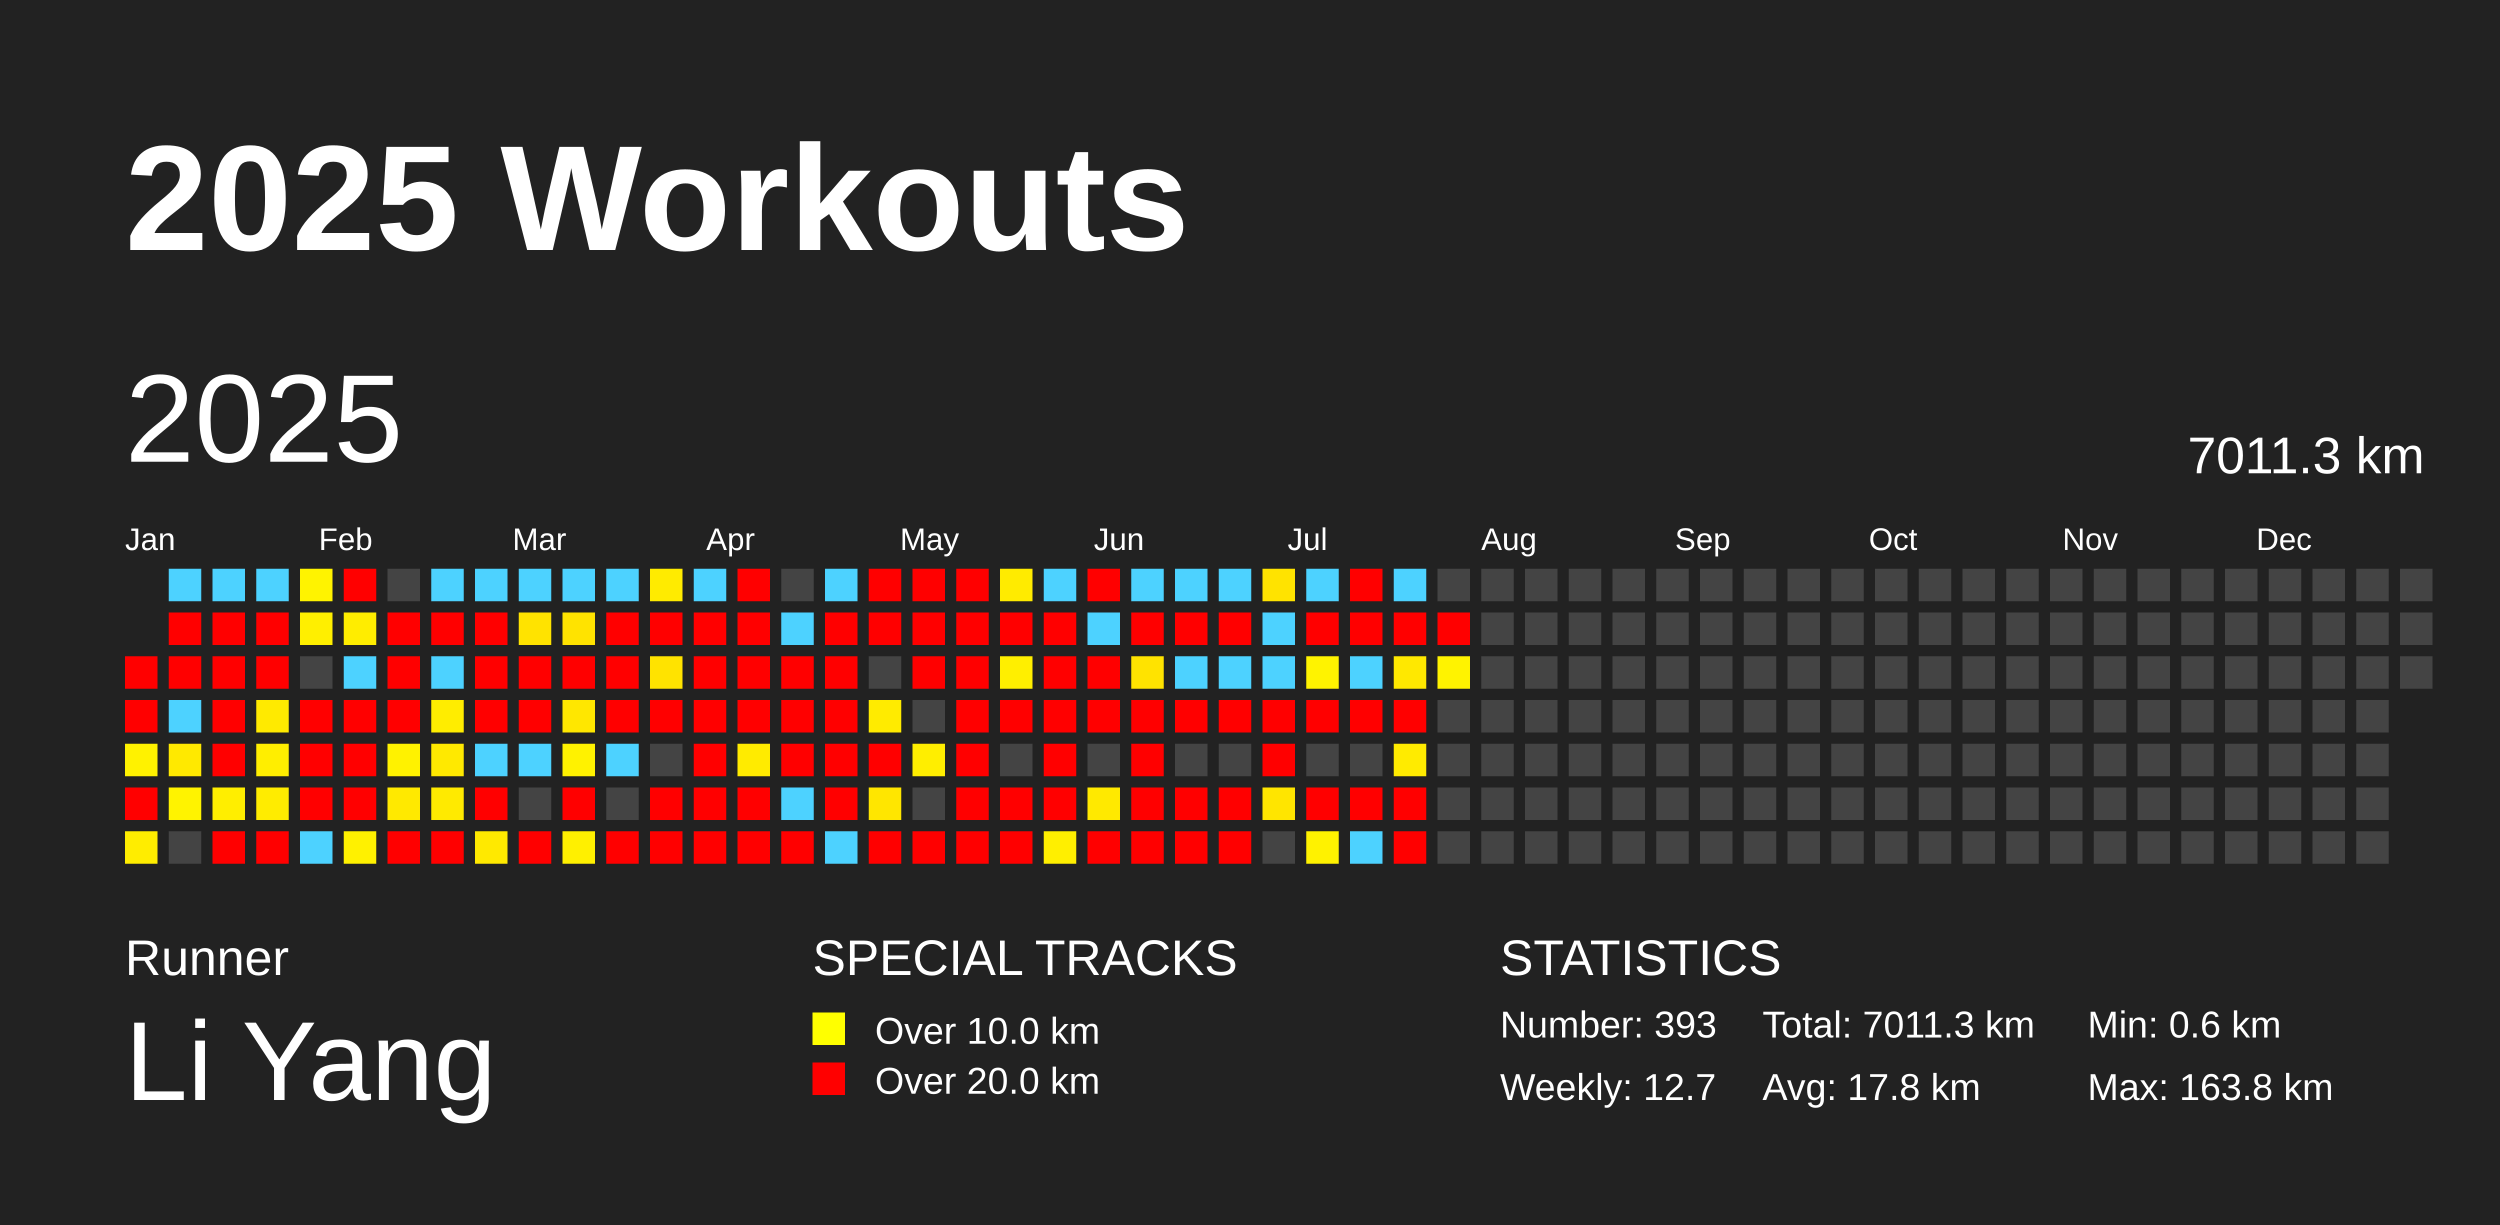
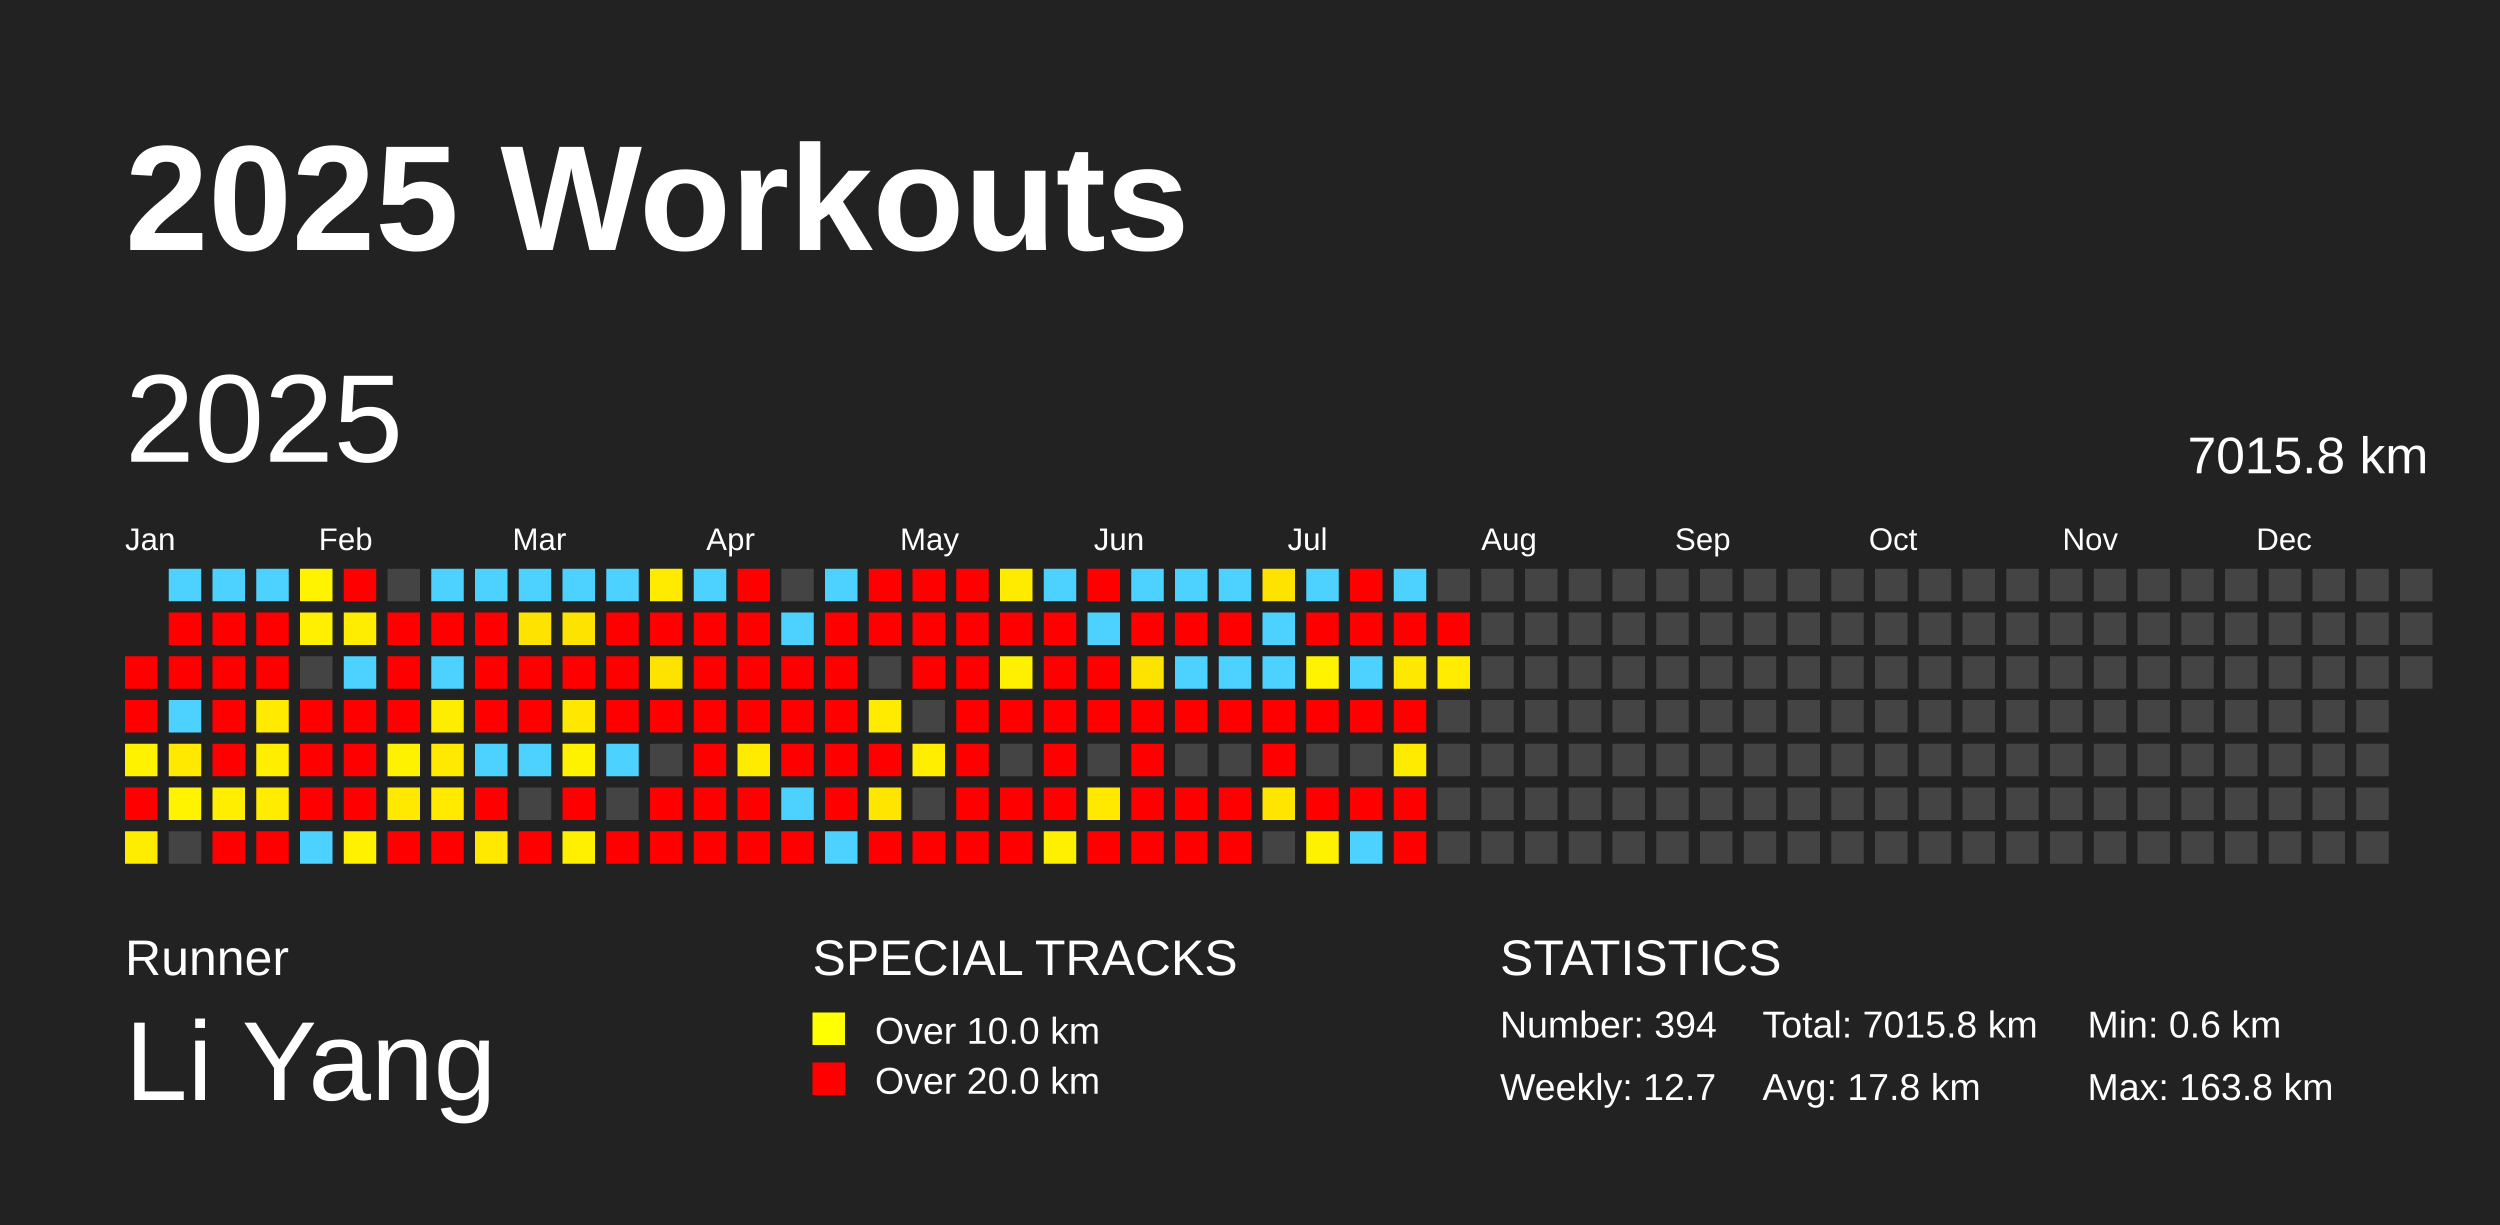
<svg xmlns="http://www.w3.org/2000/svg" baseProfile="full" height="98mm" version="1.1" viewBox="0,0,200,98" width="200mm">
  <defs />
  <rect fill="#222222" height="98" width="200" x="0" y="0" />
  <text fill="#FFFFFF" style="font-size:12px; font-family:Arial; font-weight:bold;" x="10" y="20">2025 Workouts</text>
  <text fill="#FFFFFF" style="font-size:4px; font-family:Arial" x="10" y="78">Runner</text>
  <text fill="#FFFFFF" style="font-size:9px; font-family:Arial" x="10" y="88">Li Yang</text>
  <text fill="#FFFFFF" style="font-size:4px; font-family:Arial" x="65" y="78">SPECIAL TRACKS</text>
  <rect fill="yellow" height="2.6" width="2.6" x="65" y="81" />
  <text fill="#FFFFFF" style="font-size:3px; font-family:Arial" x="70" y="83.5">Over 10.0 km</text>
  <rect fill="red" height="2.6" width="2.6" x="65" y="85" />
  <text fill="#FFFFFF" style="font-size:3px; font-family:Arial" x="70" y="87.5">Over 20.0 km</text>
  <text fill="#FFFFFF" style="font-size:4px; font-family:Arial" x="120" y="78">STATISTICS</text>
-   <text fill="#FFFFFF" style="font-size:3px; font-family:Arial" x="120" y="83">Number: 393</text>
+   <text fill="#FFFFFF" style="font-size:3px; font-family:Arial" x="120" y="83">Number: 394</text>
  <text fill="#FFFFFF" style="font-size:3px; font-family:Arial" x="120" y="88">Weekly: 12.7</text>
-   <text fill="#FFFFFF" style="font-size:3px; font-family:Arial" x="141" y="83">Total: 7011.3 km</text>
+   <text fill="#FFFFFF" style="font-size:3px; font-family:Arial" x="141" y="83">Total: 7015.8 km</text>
  <text fill="#FFFFFF" style="font-size:3px; font-family:Arial" x="141" y="88">Avg: 17.8 km</text>
  <text fill="#FFFFFF" style="font-size:3px; font-family:Arial" x="167" y="83">Min: 0.6 km</text>
  <text fill="#FFFFFF" style="font-size:3px; font-family:Arial" x="167" y="88">Max: 163.8 km</text>
  <text dominant-baseline="hanging" fill="#FFFFFF" style="font-size:10.0px; font-family:Arial;" x="10" y="30">2025</text>
-   <text dominant-baseline="hanging" fill="#FFFFFF" style="font-size:4.125px; font-family:Arial;" x="175" y="35">7011.3 km</text>
+   <text dominant-baseline="hanging" fill="#FFFFFF" style="font-size:4.125px; font-family:Arial;" x="175" y="35">7015.8 km</text>
  <text fill="#FFFFFF" style="font-size:2.5px; font-family:Arial" x="10.0" y="44">Jan</text>
  <text fill="#FFFFFF" style="font-size:2.5px; font-family:Arial" x="25.5" y="44">Feb</text>
  <text fill="#FFFFFF" style="font-size:2.5px; font-family:Arial" x="41.0" y="44">Mar</text>
  <text fill="#FFFFFF" style="font-size:2.5px; font-family:Arial" x="56.5" y="44">Apr</text>
  <text fill="#FFFFFF" style="font-size:2.5px; font-family:Arial" x="72.0" y="44">May</text>
  <text fill="#FFFFFF" style="font-size:2.5px; font-family:Arial" x="87.5" y="44">Jun</text>
  <text fill="#FFFFFF" style="font-size:2.5px; font-family:Arial" x="103.0" y="44">Jul</text>
  <text fill="#FFFFFF" style="font-size:2.5px; font-family:Arial" x="118.5" y="44">Aug</text>
  <text fill="#FFFFFF" style="font-size:2.5px; font-family:Arial" x="134.0" y="44">Sep</text>
  <text fill="#FFFFFF" style="font-size:2.5px; font-family:Arial" x="149.5" y="44">Oct</text>
  <text fill="#FFFFFF" style="font-size:2.5px; font-family:Arial" x="165.0" y="44">Nov</text>
  <text fill="#FFFFFF" style="font-size:2.5px; font-family:Arial" x="180.5" y="44">Dec</text>
  <rect fill="red" height="2.6" width="2.6" x="10.0" y="52.5" />
  <rect fill="red" height="2.6" width="2.6" x="10.0" y="56.0" />
  <rect fill="#fff200" height="2.6" width="2.6" x="10.0" y="59.5" />
  <rect fill="red" height="2.6" width="2.6" x="10.0" y="63.0" />
  <rect fill="#ffed00" height="2.6" width="2.6" x="10.0" y="66.5" />
  <rect fill="#4dd2ff" height="2.6" width="2.6" x="13.5" y="45.5" />
  <rect fill="red" height="2.6" width="2.6" x="13.5" y="49.0" />
  <rect fill="red" height="2.6" width="2.6" x="13.5" y="52.5" />
  <rect fill="#4dd2ff" height="2.6" width="2.6" x="13.5" y="56.0" />
  <rect fill="#ffe900" height="2.6" width="2.6" x="13.5" y="59.5" />
  <rect fill="#fff300" height="2.6" width="2.6" x="13.5" y="63.0" />
  <rect fill="#444444" height="2.6" width="2.6" x="13.5" y="66.5" />
  <rect fill="#4dd2ff" height="2.6" width="2.6" x="17.0" y="45.5" />
  <rect fill="red" height="2.6" width="2.6" x="17.0" y="49.0" />
  <rect fill="red" height="2.6" width="2.6" x="17.0" y="52.5" />
  <rect fill="red" height="2.6" width="2.6" x="17.0" y="56.0" />
  <rect fill="red" height="2.6" width="2.6" x="17.0" y="59.5" />
  <rect fill="#ffee00" height="2.6" width="2.6" x="17.0" y="63.0" />
  <rect fill="red" height="2.6" width="2.6" x="17.0" y="66.5" />
  <rect fill="#4dd2ff" height="2.6" width="2.6" x="20.5" y="45.5" />
  <rect fill="red" height="2.6" width="2.6" x="20.5" y="49.0" />
  <rect fill="red" height="2.6" width="2.6" x="20.5" y="52.5" />
  <rect fill="#ffea00" height="2.6" width="2.6" x="20.5" y="56.0" />
  <rect fill="#ffee00" height="2.6" width="2.6" x="20.5" y="59.5" />
  <rect fill="#ffec00" height="2.6" width="2.6" x="20.5" y="63.0" />
  <rect fill="red" height="2.6" width="2.6" x="20.5" y="66.5" />
  <rect fill="#fff300" height="2.6" width="2.6" x="24.0" y="45.5" />
  <rect fill="#ffef00" height="2.6" width="2.6" x="24.0" y="49.0" />
  <rect fill="#444444" height="2.6" width="2.6" x="24.0" y="52.5" />
  <rect fill="red" height="2.6" width="2.6" x="24.0" y="56.0" />
  <rect fill="red" height="2.6" width="2.6" x="24.0" y="59.5" />
  <rect fill="red" height="2.6" width="2.6" x="24.0" y="63.0" />
  <rect fill="#4dd2ff" height="2.6" width="2.6" x="24.0" y="66.5" />
  <rect fill="red" height="2.6" width="2.6" x="27.5" y="45.5" />
  <rect fill="#ffed00" height="2.6" width="2.6" x="27.5" y="49.0" />
  <rect fill="#4dd2ff" height="2.6" width="2.6" x="27.5" y="52.5" />
  <rect fill="red" height="2.6" width="2.6" x="27.5" y="56.0" />
  <rect fill="red" height="2.6" width="2.6" x="27.5" y="59.5" />
  <rect fill="red" height="2.6" width="2.6" x="27.5" y="63.0" />
  <rect fill="#fff100" height="2.6" width="2.6" x="27.5" y="66.5" />
  <rect fill="#444444" height="2.6" width="2.6" x="31.0" y="45.5" />
  <rect fill="red" height="2.6" width="2.6" x="31.0" y="49.0" />
  <rect fill="red" height="2.6" width="2.6" x="31.0" y="52.5" />
  <rect fill="red" height="2.6" width="2.6" x="31.0" y="56.0" />
  <rect fill="#fff200" height="2.6" width="2.6" x="31.0" y="59.5" />
  <rect fill="#ffe900" height="2.6" width="2.6" x="31.0" y="63.0" />
  <rect fill="red" height="2.6" width="2.6" x="31.0" y="66.5" />
  <rect fill="#4dd2ff" height="2.6" width="2.6" x="34.5" y="45.5" />
  <rect fill="red" height="2.6" width="2.6" x="34.5" y="49.0" />
  <rect fill="#4dd2ff" height="2.6" width="2.6" x="34.5" y="52.5" />
  <rect fill="#ffed00" height="2.6" width="2.6" x="34.5" y="56.0" />
  <rect fill="#ffe900" height="2.6" width="2.6" x="34.5" y="59.5" />
  <rect fill="#ffea00" height="2.6" width="2.6" x="34.5" y="63.0" />
  <rect fill="red" height="2.6" width="2.6" x="34.5" y="66.5" />
  <rect fill="#4dd2ff" height="2.6" width="2.6" x="38.0" y="45.5" />
  <rect fill="red" height="2.6" width="2.6" x="38.0" y="49.0" />
  <rect fill="red" height="2.6" width="2.6" x="38.0" y="52.5" />
  <rect fill="red" height="2.6" width="2.6" x="38.0" y="56.0" />
  <rect fill="#4dd2ff" height="2.6" width="2.6" x="38.0" y="59.5" />
  <rect fill="red" height="2.6" width="2.6" x="38.0" y="63.0" />
  <rect fill="#ffe900" height="2.6" width="2.6" x="38.0" y="66.5" />
  <rect fill="#4dd2ff" height="2.6" width="2.6" x="41.5" y="45.5" />
  <rect fill="#ffe300" height="2.6" width="2.6" x="41.5" y="49.0" />
  <rect fill="red" height="2.6" width="2.6" x="41.5" y="52.5" />
  <rect fill="red" height="2.6" width="2.6" x="41.5" y="56.0" />
  <rect fill="#4dd2ff" height="2.6" width="2.6" x="41.5" y="59.5" />
  <rect fill="#444444" height="2.6" width="2.6" x="41.5" y="63.0" />
  <rect fill="red" height="2.6" width="2.6" x="41.5" y="66.5" />
  <rect fill="#4dd2ff" height="2.6" width="2.6" x="45.0" y="45.5" />
  <rect fill="#ffe300" height="2.6" width="2.6" x="45.0" y="49.0" />
  <rect fill="red" height="2.6" width="2.6" x="45.0" y="52.5" />
  <rect fill="#ffe700" height="2.6" width="2.6" x="45.0" y="56.0" />
  <rect fill="#fff200" height="2.6" width="2.6" x="45.0" y="59.5" />
  <rect fill="red" height="2.6" width="2.6" x="45.0" y="63.0" />
  <rect fill="#fff000" height="2.6" width="2.6" x="45.0" y="66.5" />
  <rect fill="#4dd2ff" height="2.6" width="2.6" x="48.5" y="45.5" />
  <rect fill="red" height="2.6" width="2.6" x="48.5" y="49.0" />
  <rect fill="red" height="2.6" width="2.6" x="48.5" y="52.5" />
  <rect fill="red" height="2.6" width="2.6" x="48.5" y="56.0" />
  <rect fill="#4dd2ff" height="2.6" width="2.6" x="48.5" y="59.5" />
  <rect fill="#444444" height="2.6" width="2.6" x="48.5" y="63.0" />
  <rect fill="red" height="2.6" width="2.6" x="48.5" y="66.5" />
  <rect fill="#ffeb00" height="2.6" width="2.6" x="52.0" y="45.5" />
  <rect fill="red" height="2.6" width="2.6" x="52.0" y="49.0" />
  <rect fill="#ffe300" height="2.6" width="2.6" x="52.0" y="52.5" />
  <rect fill="red" height="2.6" width="2.6" x="52.0" y="56.0" />
  <rect fill="#444444" height="2.6" width="2.6" x="52.0" y="59.5" />
  <rect fill="red" height="2.6" width="2.6" x="52.0" y="63.0" />
  <rect fill="red" height="2.6" width="2.6" x="52.0" y="66.5" />
  <rect fill="#4dd2ff" height="2.6" width="2.6" x="55.5" y="45.5" />
  <rect fill="red" height="2.6" width="2.6" x="55.5" y="49.0" />
  <rect fill="red" height="2.6" width="2.6" x="55.5" y="52.5" />
  <rect fill="red" height="2.6" width="2.6" x="55.5" y="56.0" />
  <rect fill="red" height="2.6" width="2.6" x="55.5" y="59.5" />
  <rect fill="red" height="2.6" width="2.6" x="55.5" y="63.0" />
  <rect fill="red" height="2.6" width="2.6" x="55.5" y="66.5" />
  <rect fill="red" height="2.6" width="2.6" x="59.0" y="45.5" />
  <rect fill="red" height="2.6" width="2.6" x="59.0" y="49.0" />
  <rect fill="red" height="2.6" width="2.6" x="59.0" y="52.5" />
  <rect fill="red" height="2.6" width="2.6" x="59.0" y="56.0" />
  <rect fill="#ffeb00" height="2.6" width="2.6" x="59.0" y="59.5" />
  <rect fill="red" height="2.6" width="2.6" x="59.0" y="63.0" />
  <rect fill="red" height="2.6" width="2.6" x="59.0" y="66.5" />
  <rect fill="#444444" height="2.6" width="2.6" x="62.5" y="45.5" />
  <rect fill="#4dd2ff" height="2.6" width="2.6" x="62.5" y="49.0" />
  <rect fill="red" height="2.6" width="2.6" x="62.5" y="52.5" />
  <rect fill="red" height="2.6" width="2.6" x="62.5" y="56.0" />
  <rect fill="red" height="2.6" width="2.6" x="62.5" y="59.5" />
  <rect fill="#4dd2ff" height="2.6" width="2.6" x="62.5" y="63.0" />
  <rect fill="red" height="2.6" width="2.6" x="62.5" y="66.5" />
  <rect fill="#4dd2ff" height="2.6" width="2.6" x="66.0" y="45.5" />
  <rect fill="red" height="2.6" width="2.6" x="66.0" y="49.0" />
  <rect fill="red" height="2.6" width="2.6" x="66.0" y="52.5" />
  <rect fill="red" height="2.6" width="2.6" x="66.0" y="56.0" />
  <rect fill="red" height="2.6" width="2.6" x="66.0" y="59.5" />
  <rect fill="red" height="2.6" width="2.6" x="66.0" y="63.0" />
  <rect fill="#4dd2ff" height="2.6" width="2.6" x="66.0" y="66.5" />
  <rect fill="red" height="2.6" width="2.6" x="69.5" y="45.5" />
  <rect fill="red" height="2.6" width="2.6" x="69.5" y="49.0" />
  <rect fill="#444444" height="2.6" width="2.6" x="69.5" y="52.5" />
  <rect fill="#ffeb00" height="2.6" width="2.6" x="69.5" y="56.0" />
  <rect fill="red" height="2.6" width="2.6" x="69.5" y="59.5" />
  <rect fill="#ffe600" height="2.6" width="2.6" x="69.5" y="63.0" />
  <rect fill="red" height="2.6" width="2.6" x="69.5" y="66.5" />
  <rect fill="red" height="2.6" width="2.6" x="73.0" y="45.5" />
  <rect fill="red" height="2.6" width="2.6" x="73.0" y="49.0" />
  <rect fill="red" height="2.6" width="2.6" x="73.0" y="52.5" />
  <rect fill="#444444" height="2.6" width="2.6" x="73.0" y="56.0" />
  <rect fill="#ffee00" height="2.6" width="2.6" x="73.0" y="59.5" />
  <rect fill="#444444" height="2.6" width="2.6" x="73.0" y="63.0" />
  <rect fill="red" height="2.6" width="2.6" x="73.0" y="66.5" />
  <rect fill="red" height="2.6" width="2.6" x="76.5" y="45.5" />
  <rect fill="red" height="2.6" width="2.6" x="76.5" y="49.0" />
  <rect fill="red" height="2.6" width="2.6" x="76.5" y="52.5" />
  <rect fill="red" height="2.6" width="2.6" x="76.5" y="56.0" />
  <rect fill="red" height="2.6" width="2.6" x="76.5" y="59.5" />
  <rect fill="red" height="2.6" width="2.6" x="76.5" y="63.0" />
  <rect fill="red" height="2.6" width="2.6" x="76.5" y="66.5" />
  <rect fill="#ffeb00" height="2.6" width="2.6" x="80.0" y="45.5" />
  <rect fill="red" height="2.6" width="2.6" x="80.0" y="49.0" />
  <rect fill="#ffef00" height="2.6" width="2.6" x="80.0" y="52.5" />
  <rect fill="red" height="2.6" width="2.6" x="80.0" y="56.0" />
  <rect fill="#444444" height="2.6" width="2.6" x="80.0" y="59.5" />
  <rect fill="red" height="2.6" width="2.6" x="80.0" y="63.0" />
  <rect fill="red" height="2.6" width="2.6" x="80.0" y="66.5" />
  <rect fill="#4dd2ff" height="2.6" width="2.6" x="83.5" y="45.5" />
  <rect fill="red" height="2.6" width="2.6" x="83.5" y="49.0" />
  <rect fill="red" height="2.6" width="2.6" x="83.5" y="52.5" />
  <rect fill="red" height="2.6" width="2.6" x="83.5" y="56.0" />
  <rect fill="red" height="2.6" width="2.6" x="83.5" y="59.5" />
  <rect fill="red" height="2.6" width="2.6" x="83.5" y="63.0" />
  <rect fill="#ffef00" height="2.6" width="2.6" x="83.5" y="66.5" />
  <rect fill="red" height="2.6" width="2.6" x="87.0" y="45.5" />
  <rect fill="#4dd2ff" height="2.6" width="2.6" x="87.0" y="49.0" />
  <rect fill="red" height="2.6" width="2.6" x="87.0" y="52.5" />
  <rect fill="red" height="2.6" width="2.6" x="87.0" y="56.0" />
  <rect fill="#444444" height="2.6" width="2.6" x="87.0" y="59.5" />
  <rect fill="#ffe900" height="2.6" width="2.6" x="87.0" y="63.0" />
  <rect fill="red" height="2.6" width="2.6" x="87.0" y="66.5" />
  <rect fill="#4dd2ff" height="2.6" width="2.6" x="90.5" y="45.5" />
  <rect fill="red" height="2.6" width="2.6" x="90.5" y="49.0" />
  <rect fill="#ffe300" height="2.6" width="2.6" x="90.5" y="52.5" />
  <rect fill="red" height="2.6" width="2.6" x="90.5" y="56.0" />
  <rect fill="red" height="2.6" width="2.6" x="90.5" y="59.5" />
  <rect fill="red" height="2.6" width="2.6" x="90.5" y="63.0" />
  <rect fill="red" height="2.6" width="2.6" x="90.5" y="66.5" />
  <rect fill="#4dd2ff" height="2.6" width="2.6" x="94.0" y="45.5" />
  <rect fill="red" height="2.6" width="2.6" x="94.0" y="49.0" />
  <rect fill="#4dd2ff" height="2.6" width="2.6" x="94.0" y="52.5" />
  <rect fill="red" height="2.6" width="2.6" x="94.0" y="56.0" />
  <rect fill="#444444" height="2.6" width="2.6" x="94.0" y="59.5" />
  <rect fill="red" height="2.6" width="2.6" x="94.0" y="63.0" />
  <rect fill="red" height="2.6" width="2.6" x="94.0" y="66.5" />
  <rect fill="#4dd2ff" height="2.6" width="2.6" x="97.5" y="45.5" />
  <rect fill="red" height="2.6" width="2.6" x="97.5" y="49.0" />
  <rect fill="#4dd2ff" height="2.6" width="2.6" x="97.5" y="52.5" />
  <rect fill="red" height="2.6" width="2.6" x="97.5" y="56.0" />
  <rect fill="#444444" height="2.6" width="2.6" x="97.5" y="59.5" />
  <rect fill="red" height="2.6" width="2.6" x="97.5" y="63.0" />
  <rect fill="red" height="2.6" width="2.6" x="97.5" y="66.5" />
  <rect fill="#ffe300" height="2.6" width="2.6" x="101.0" y="45.5" />
  <rect fill="#4dd2ff" height="2.6" width="2.6" x="101.0" y="49.0" />
  <rect fill="#4dd2ff" height="2.6" width="2.6" x="101.0" y="52.5" />
  <rect fill="red" height="2.6" width="2.6" x="101.0" y="56.0" />
  <rect fill="red" height="2.6" width="2.6" x="101.0" y="59.5" />
  <rect fill="#ffe500" height="2.6" width="2.6" x="101.0" y="63.0" />
  <rect fill="#444444" height="2.6" width="2.6" x="101.0" y="66.5" />
  <rect fill="#4dd2ff" height="2.6" width="2.6" x="104.5" y="45.5" />
  <rect fill="red" height="2.6" width="2.6" x="104.5" y="49.0" />
  <rect fill="#fff300" height="2.6" width="2.6" x="104.5" y="52.5" />
  <rect fill="red" height="2.6" width="2.6" x="104.5" y="56.0" />
  <rect fill="#444444" height="2.6" width="2.6" x="104.5" y="59.5" />
  <rect fill="red" height="2.6" width="2.6" x="104.5" y="63.0" />
  <rect fill="#fff200" height="2.6" width="2.6" x="104.5" y="66.5" />
  <rect fill="red" height="2.6" width="2.6" x="108.0" y="45.5" />
  <rect fill="red" height="2.6" width="2.6" x="108.0" y="49.0" />
  <rect fill="#4dd2ff" height="2.6" width="2.6" x="108.0" y="52.5" />
  <rect fill="red" height="2.6" width="2.6" x="108.0" y="56.0" />
  <rect fill="#444444" height="2.6" width="2.6" x="108.0" y="59.5" />
  <rect fill="red" height="2.6" width="2.6" x="108.0" y="63.0" />
  <rect fill="#4dd2ff" height="2.6" width="2.6" x="108.0" y="66.5" />
  <rect fill="#4dd2ff" height="2.6" width="2.6" x="111.5" y="45.5" />
  <rect fill="red" height="2.6" width="2.6" x="111.5" y="49.0" />
  <rect fill="#ffe800" height="2.6" width="2.6" x="111.5" y="52.5" />
  <rect fill="red" height="2.6" width="2.6" x="111.5" y="56.0" />
  <rect fill="#ffeb00" height="2.6" width="2.6" x="111.5" y="59.5" />
  <rect fill="red" height="2.6" width="2.6" x="111.5" y="63.0" />
  <rect fill="red" height="2.6" width="2.6" x="111.5" y="66.5" />
  <rect fill="#444444" height="2.6" width="2.6" x="115.0" y="45.5" />
  <rect fill="red" height="2.6" width="2.6" x="115.0" y="49.0" />
-   <rect fill="#fff300" height="2.6" width="2.6" x="115.0" y="52.5" />
+   <rect fill="#ffec00" height="2.6" width="2.6" x="115.0" y="52.5" />
  <rect fill="#444444" height="2.6" width="2.6" x="115.0" y="56.0" />
  <rect fill="#444444" height="2.6" width="2.6" x="115.0" y="59.5" />
  <rect fill="#444444" height="2.6" width="2.6" x="115.0" y="63.0" />
  <rect fill="#444444" height="2.6" width="2.6" x="115.0" y="66.5" />
  <rect fill="#444444" height="2.6" width="2.6" x="118.5" y="45.5" />
  <rect fill="#444444" height="2.6" width="2.6" x="118.5" y="49.0" />
  <rect fill="#444444" height="2.6" width="2.6" x="118.5" y="52.5" />
  <rect fill="#444444" height="2.6" width="2.6" x="118.5" y="56.0" />
  <rect fill="#444444" height="2.6" width="2.6" x="118.5" y="59.5" />
  <rect fill="#444444" height="2.6" width="2.6" x="118.5" y="63.0" />
  <rect fill="#444444" height="2.6" width="2.6" x="118.5" y="66.5" />
  <rect fill="#444444" height="2.6" width="2.6" x="122.0" y="45.5" />
  <rect fill="#444444" height="2.6" width="2.6" x="122.0" y="49.0" />
  <rect fill="#444444" height="2.6" width="2.6" x="122.0" y="52.5" />
  <rect fill="#444444" height="2.6" width="2.6" x="122.0" y="56.0" />
  <rect fill="#444444" height="2.6" width="2.6" x="122.0" y="59.5" />
  <rect fill="#444444" height="2.6" width="2.6" x="122.0" y="63.0" />
  <rect fill="#444444" height="2.6" width="2.6" x="122.0" y="66.5" />
  <rect fill="#444444" height="2.6" width="2.6" x="125.5" y="45.5" />
  <rect fill="#444444" height="2.6" width="2.6" x="125.5" y="49.0" />
  <rect fill="#444444" height="2.6" width="2.6" x="125.5" y="52.5" />
  <rect fill="#444444" height="2.6" width="2.6" x="125.5" y="56.0" />
  <rect fill="#444444" height="2.6" width="2.6" x="125.5" y="59.5" />
  <rect fill="#444444" height="2.6" width="2.6" x="125.5" y="63.0" />
  <rect fill="#444444" height="2.6" width="2.6" x="125.5" y="66.5" />
  <rect fill="#444444" height="2.6" width="2.6" x="129.0" y="45.5" />
  <rect fill="#444444" height="2.6" width="2.6" x="129.0" y="49.0" />
  <rect fill="#444444" height="2.6" width="2.6" x="129.0" y="52.5" />
  <rect fill="#444444" height="2.6" width="2.6" x="129.0" y="56.0" />
  <rect fill="#444444" height="2.6" width="2.6" x="129.0" y="59.5" />
  <rect fill="#444444" height="2.6" width="2.6" x="129.0" y="63.0" />
  <rect fill="#444444" height="2.6" width="2.6" x="129.0" y="66.5" />
  <rect fill="#444444" height="2.6" width="2.6" x="132.5" y="45.5" />
  <rect fill="#444444" height="2.6" width="2.6" x="132.5" y="49.0" />
  <rect fill="#444444" height="2.6" width="2.6" x="132.5" y="52.5" />
  <rect fill="#444444" height="2.6" width="2.6" x="132.5" y="56.0" />
  <rect fill="#444444" height="2.6" width="2.6" x="132.5" y="59.5" />
  <rect fill="#444444" height="2.6" width="2.6" x="132.5" y="63.0" />
  <rect fill="#444444" height="2.6" width="2.6" x="132.5" y="66.5" />
  <rect fill="#444444" height="2.6" width="2.6" x="136.0" y="45.5" />
  <rect fill="#444444" height="2.6" width="2.6" x="136.0" y="49.0" />
  <rect fill="#444444" height="2.6" width="2.6" x="136.0" y="52.5" />
  <rect fill="#444444" height="2.6" width="2.6" x="136.0" y="56.0" />
  <rect fill="#444444" height="2.6" width="2.6" x="136.0" y="59.5" />
  <rect fill="#444444" height="2.6" width="2.6" x="136.0" y="63.0" />
  <rect fill="#444444" height="2.6" width="2.6" x="136.0" y="66.5" />
  <rect fill="#444444" height="2.6" width="2.6" x="139.5" y="45.5" />
  <rect fill="#444444" height="2.6" width="2.6" x="139.5" y="49.0" />
  <rect fill="#444444" height="2.6" width="2.6" x="139.5" y="52.5" />
  <rect fill="#444444" height="2.6" width="2.6" x="139.5" y="56.0" />
  <rect fill="#444444" height="2.6" width="2.6" x="139.5" y="59.5" />
  <rect fill="#444444" height="2.6" width="2.6" x="139.5" y="63.0" />
  <rect fill="#444444" height="2.6" width="2.6" x="139.5" y="66.5" />
  <rect fill="#444444" height="2.6" width="2.6" x="143.0" y="45.5" />
  <rect fill="#444444" height="2.6" width="2.6" x="143.0" y="49.0" />
  <rect fill="#444444" height="2.6" width="2.6" x="143.0" y="52.5" />
  <rect fill="#444444" height="2.6" width="2.6" x="143.0" y="56.0" />
  <rect fill="#444444" height="2.6" width="2.6" x="143.0" y="59.5" />
  <rect fill="#444444" height="2.6" width="2.6" x="143.0" y="63.0" />
  <rect fill="#444444" height="2.6" width="2.6" x="143.0" y="66.5" />
  <rect fill="#444444" height="2.6" width="2.6" x="146.5" y="45.5" />
  <rect fill="#444444" height="2.6" width="2.6" x="146.5" y="49.0" />
  <rect fill="#444444" height="2.6" width="2.6" x="146.5" y="52.5" />
  <rect fill="#444444" height="2.6" width="2.6" x="146.5" y="56.0" />
  <rect fill="#444444" height="2.6" width="2.6" x="146.5" y="59.5" />
  <rect fill="#444444" height="2.6" width="2.6" x="146.5" y="63.0" />
  <rect fill="#444444" height="2.6" width="2.6" x="146.5" y="66.5" />
  <rect fill="#444444" height="2.6" width="2.6" x="150.0" y="45.5" />
  <rect fill="#444444" height="2.6" width="2.6" x="150.0" y="49.0" />
  <rect fill="#444444" height="2.6" width="2.6" x="150.0" y="52.5" />
  <rect fill="#444444" height="2.6" width="2.6" x="150.0" y="56.0" />
  <rect fill="#444444" height="2.6" width="2.6" x="150.0" y="59.5" />
  <rect fill="#444444" height="2.6" width="2.6" x="150.0" y="63.0" />
  <rect fill="#444444" height="2.6" width="2.6" x="150.0" y="66.5" />
  <rect fill="#444444" height="2.6" width="2.6" x="153.5" y="45.5" />
  <rect fill="#444444" height="2.6" width="2.6" x="153.5" y="49.0" />
  <rect fill="#444444" height="2.6" width="2.6" x="153.5" y="52.5" />
  <rect fill="#444444" height="2.6" width="2.6" x="153.5" y="56.0" />
  <rect fill="#444444" height="2.6" width="2.6" x="153.5" y="59.5" />
  <rect fill="#444444" height="2.6" width="2.6" x="153.5" y="63.0" />
  <rect fill="#444444" height="2.6" width="2.6" x="153.5" y="66.5" />
  <rect fill="#444444" height="2.6" width="2.6" x="157.0" y="45.5" />
  <rect fill="#444444" height="2.6" width="2.6" x="157.0" y="49.0" />
  <rect fill="#444444" height="2.6" width="2.6" x="157.0" y="52.5" />
  <rect fill="#444444" height="2.6" width="2.6" x="157.0" y="56.0" />
  <rect fill="#444444" height="2.6" width="2.6" x="157.0" y="59.5" />
  <rect fill="#444444" height="2.6" width="2.6" x="157.0" y="63.0" />
  <rect fill="#444444" height="2.6" width="2.6" x="157.0" y="66.5" />
  <rect fill="#444444" height="2.6" width="2.6" x="160.5" y="45.5" />
  <rect fill="#444444" height="2.6" width="2.6" x="160.5" y="49.0" />
  <rect fill="#444444" height="2.6" width="2.6" x="160.5" y="52.5" />
  <rect fill="#444444" height="2.6" width="2.6" x="160.5" y="56.0" />
  <rect fill="#444444" height="2.6" width="2.6" x="160.5" y="59.5" />
  <rect fill="#444444" height="2.6" width="2.6" x="160.5" y="63.0" />
  <rect fill="#444444" height="2.6" width="2.6" x="160.5" y="66.5" />
  <rect fill="#444444" height="2.6" width="2.6" x="164.0" y="45.5" />
  <rect fill="#444444" height="2.6" width="2.6" x="164.0" y="49.0" />
  <rect fill="#444444" height="2.6" width="2.6" x="164.0" y="52.5" />
  <rect fill="#444444" height="2.6" width="2.6" x="164.0" y="56.0" />
  <rect fill="#444444" height="2.6" width="2.6" x="164.0" y="59.5" />
  <rect fill="#444444" height="2.6" width="2.6" x="164.0" y="63.0" />
  <rect fill="#444444" height="2.6" width="2.6" x="164.0" y="66.5" />
  <rect fill="#444444" height="2.6" width="2.6" x="167.5" y="45.5" />
  <rect fill="#444444" height="2.6" width="2.6" x="167.5" y="49.0" />
  <rect fill="#444444" height="2.6" width="2.6" x="167.5" y="52.5" />
  <rect fill="#444444" height="2.6" width="2.6" x="167.5" y="56.0" />
  <rect fill="#444444" height="2.6" width="2.6" x="167.5" y="59.5" />
  <rect fill="#444444" height="2.6" width="2.6" x="167.5" y="63.0" />
  <rect fill="#444444" height="2.6" width="2.6" x="167.5" y="66.5" />
  <rect fill="#444444" height="2.6" width="2.6" x="171.0" y="45.5" />
  <rect fill="#444444" height="2.6" width="2.6" x="171.0" y="49.0" />
  <rect fill="#444444" height="2.6" width="2.6" x="171.0" y="52.5" />
  <rect fill="#444444" height="2.6" width="2.6" x="171.0" y="56.0" />
  <rect fill="#444444" height="2.6" width="2.6" x="171.0" y="59.5" />
  <rect fill="#444444" height="2.6" width="2.6" x="171.0" y="63.0" />
  <rect fill="#444444" height="2.6" width="2.6" x="171.0" y="66.5" />
  <rect fill="#444444" height="2.6" width="2.6" x="174.5" y="45.5" />
  <rect fill="#444444" height="2.6" width="2.6" x="174.5" y="49.0" />
  <rect fill="#444444" height="2.6" width="2.6" x="174.5" y="52.5" />
  <rect fill="#444444" height="2.6" width="2.6" x="174.5" y="56.0" />
  <rect fill="#444444" height="2.6" width="2.6" x="174.5" y="59.5" />
  <rect fill="#444444" height="2.6" width="2.6" x="174.5" y="63.0" />
  <rect fill="#444444" height="2.6" width="2.6" x="174.5" y="66.5" />
  <rect fill="#444444" height="2.6" width="2.6" x="178.0" y="45.5" />
  <rect fill="#444444" height="2.6" width="2.6" x="178.0" y="49.0" />
  <rect fill="#444444" height="2.6" width="2.6" x="178.0" y="52.5" />
  <rect fill="#444444" height="2.6" width="2.6" x="178.0" y="56.0" />
  <rect fill="#444444" height="2.6" width="2.6" x="178.0" y="59.5" />
  <rect fill="#444444" height="2.6" width="2.6" x="178.0" y="63.0" />
  <rect fill="#444444" height="2.6" width="2.6" x="178.0" y="66.5" />
  <rect fill="#444444" height="2.6" width="2.6" x="181.5" y="45.5" />
  <rect fill="#444444" height="2.6" width="2.6" x="181.5" y="49.0" />
  <rect fill="#444444" height="2.6" width="2.6" x="181.5" y="52.5" />
  <rect fill="#444444" height="2.6" width="2.6" x="181.5" y="56.0" />
  <rect fill="#444444" height="2.6" width="2.6" x="181.5" y="59.5" />
  <rect fill="#444444" height="2.6" width="2.6" x="181.5" y="63.0" />
  <rect fill="#444444" height="2.6" width="2.6" x="181.5" y="66.5" />
  <rect fill="#444444" height="2.6" width="2.6" x="185.0" y="45.5" />
  <rect fill="#444444" height="2.6" width="2.6" x="185.0" y="49.0" />
  <rect fill="#444444" height="2.6" width="2.6" x="185.0" y="52.5" />
  <rect fill="#444444" height="2.6" width="2.6" x="185.0" y="56.0" />
  <rect fill="#444444" height="2.6" width="2.6" x="185.0" y="59.5" />
  <rect fill="#444444" height="2.6" width="2.6" x="185.0" y="63.0" />
  <rect fill="#444444" height="2.6" width="2.6" x="185.0" y="66.5" />
  <rect fill="#444444" height="2.6" width="2.6" x="188.5" y="45.5" />
  <rect fill="#444444" height="2.6" width="2.6" x="188.5" y="49.0" />
  <rect fill="#444444" height="2.6" width="2.6" x="188.5" y="52.5" />
  <rect fill="#444444" height="2.6" width="2.6" x="188.5" y="56.0" />
  <rect fill="#444444" height="2.6" width="2.6" x="188.5" y="59.5" />
  <rect fill="#444444" height="2.6" width="2.6" x="188.5" y="63.0" />
  <rect fill="#444444" height="2.6" width="2.6" x="188.5" y="66.5" />
  <rect fill="#444444" height="2.6" width="2.6" x="192.0" y="45.5" />
  <rect fill="#444444" height="2.6" width="2.6" x="192.0" y="49.0" />
  <rect fill="#444444" height="2.6" width="2.6" x="192.0" y="52.5" />
</svg>
